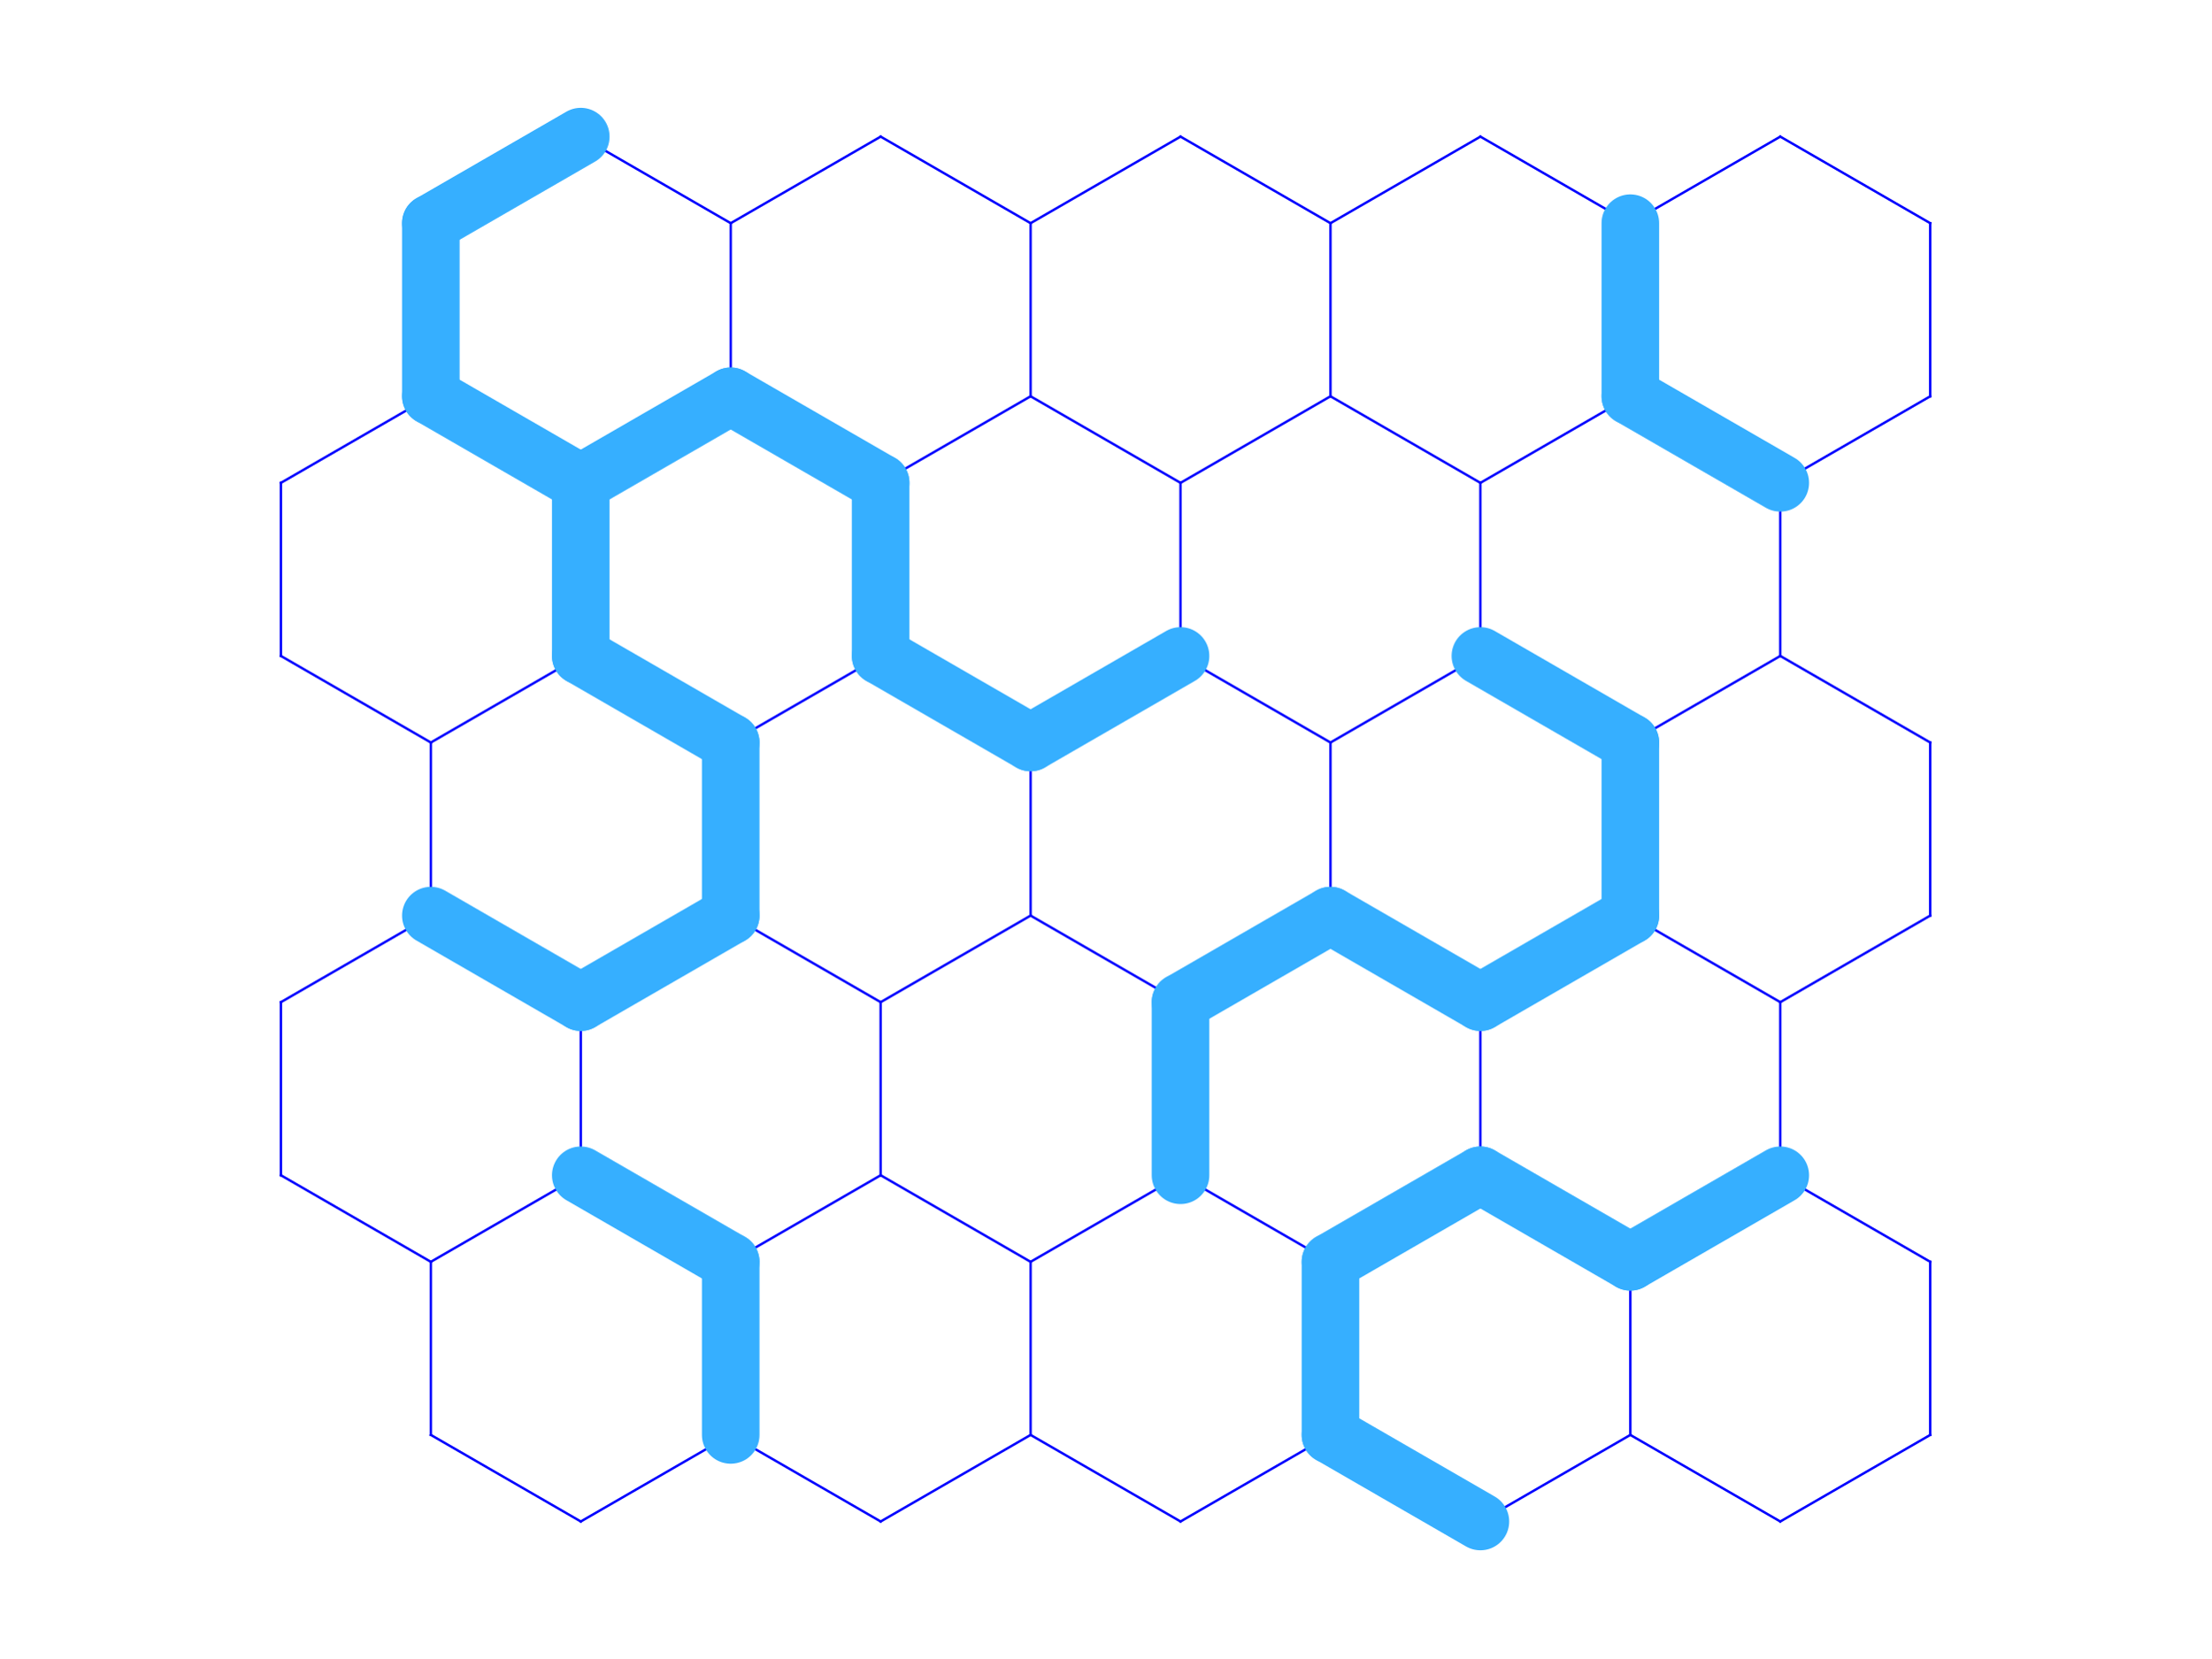
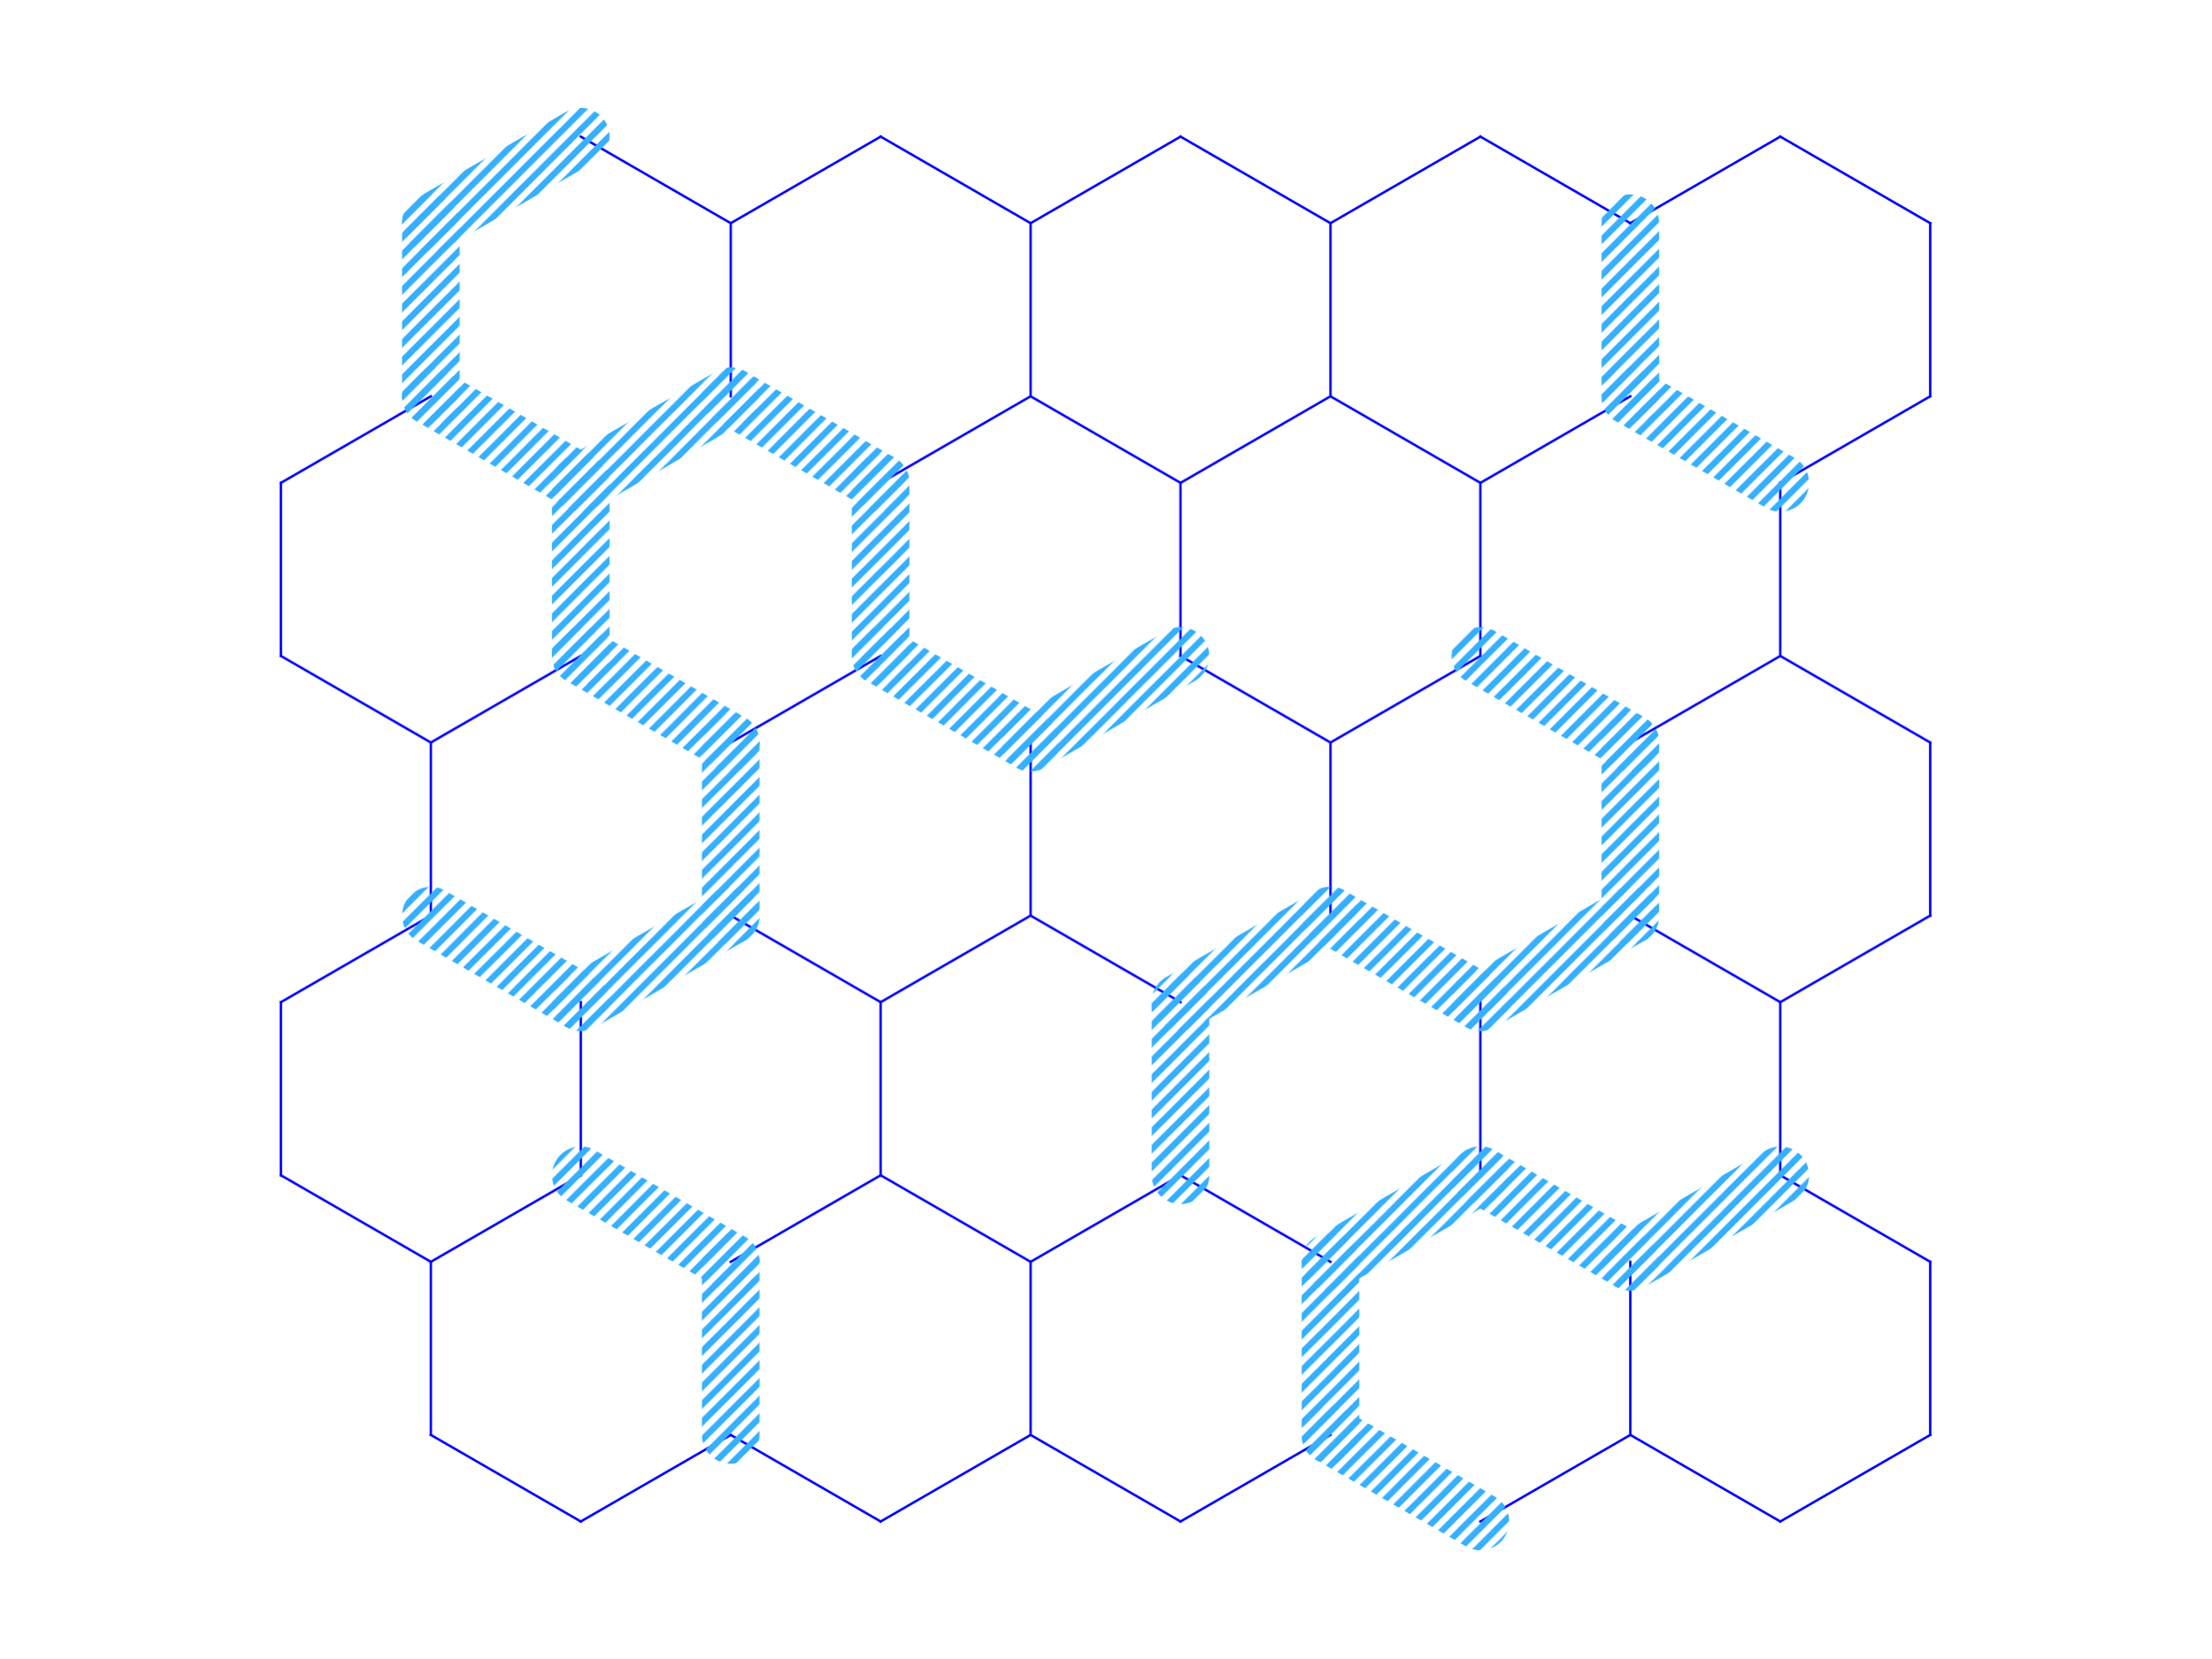
- <svg xmlns="http://www.w3.org/2000/svg" width="460.8pt" height="345.6pt" viewBox="0 0 460.8 345.6" version="1.1" id="svg97">
+ <svg xmlns="http://www.w3.org/2000/svg" xmlns:xlink="http://www.w3.org/1999/xlink" width="460.8pt" height="345.6pt" viewBox="0 0 460.8 345.6" version="1.1" id="svg97">
  <defs id="defs1">
+     <pattern xlink:href="#pattern2" preserveAspectRatio="xMidYMid" id="pattern5" patternTransform="matrix(0.05,0,0,0.05,-98.05461,101.4553)" x="0" y="0" />
+     <pattern xlink:href="#pattern2" preserveAspectRatio="xMidYMid" id="pattern3" patternTransform="matrix(0.1413461,0,0,0.1413461,-108.3985,56.96236)" />
    <style type="text/css" id="style1">*{stroke-linejoin: round; stroke-linecap: butt}</style>
+     <pattern patternUnits="userSpaceOnUse" width="287.529" height="287.529" patternTransform="translate(-190.425,5.674916)" preserveAspectRatio="xMidYMid" id="pattern162" style="fill:#36afff">
+       <path id="rect160" style="stroke:none;stroke-width:0.5;stroke-linecap:round" d="M 11.35,34.995 H 47.291 L 11.35,70.936 Z" transform="matrix(1.333333,0,0,1.333333,-15.13311,-46.66042)" />
+     </pattern>
+     <pattern patternUnits="userSpaceOnUse" width="221.048" height="221.048" patternTransform="translate(-98.05461,101.4553)" preserveAspectRatio="xMidYMid" id="pattern2" style="fill:#36afff">
+       <path id="rect1" style="stroke:none;stroke-width:0.5;stroke-linecap:round" d="m -73.541,76.092 h 27.631 l -27.631,27.631 z m 55.262,27.631 h -27.631 l 27.631,-27.631 z m 0,-27.631 H 9.352 L -18.279,103.723 Z M 36.983,103.723 H 9.352 L 36.983,76.092 Z m 0,-27.631 H 64.614 L 36.983,103.723 Z M 92.245,103.723 H 64.614 L 92.245,76.092 Z M -45.91,131.353 h -27.631 l 27.631,-27.631 z m 0,-27.631 h 27.631 L -45.91,131.353 Z M 9.352,131.353 H -18.279 L 9.352,103.723 Z m 0,-27.631 H 36.983 L 9.352,131.353 Z M 64.614,131.353 H 36.983 L 64.614,103.723 Z m 0,-27.631 H 92.245 L 64.614,131.353 Z M -73.541,131.353 h 27.631 l -27.631,27.631 z m 55.262,27.631 h -27.631 l 27.631,-27.631 z m 0,-27.631 H 9.352 l -27.631,27.631 z m 55.262,27.631 H 9.352 l 27.631,-27.631 z m 0,-27.631 H 64.614 l -27.631,27.631 z m 55.262,27.631 H 64.614 l 27.631,-27.631 z m -138.155,27.631 h -27.631 l 27.631,-27.631 z m 0,-27.631 h 27.631 l -27.631,27.631 z M 9.352,186.615 H -18.279 L 9.352,158.984 Z m 0,-27.631 H 36.983 L 9.352,186.615 Z M 64.614,186.615 H 36.983 L 64.614,158.984 Z m 0,-27.631 H 92.245 L 64.614,186.615 Z m -138.155,27.631 h 27.631 l -27.631,27.631 z m 55.262,27.631 h -27.631 l 27.631,-27.631 z m 0,-27.631 H 9.352 l -27.631,27.631 z m 55.262,27.631 H 9.352 l 27.631,-27.631 z m 0,-27.631 H 64.614 l -27.631,27.631 z m 55.262,27.631 H 64.614 l 27.631,-27.631 z m -138.155,27.631 h -27.631 l 27.631,-27.631 z m 0,-27.631 h 27.631 l -27.631,27.631 z M 9.352,241.877 H -18.279 L 9.352,214.246 Z m 0,-27.631 H 36.983 L 9.352,241.877 Z M 64.614,241.877 H 36.983 L 64.614,214.246 Z m 0,-27.631 H 92.245 L 64.614,241.877 Z" transform="matrix(1.333333,0,0,1.333333,98.05461,-101.4553)" />
+     </pattern>
  </defs>
  <defs id="defs97">
    <clipPath id="pdbf9a2d3a2">
      <rect x="41.351" y="14.04" width="378.098" height="317.52" id="rect97" />
    </clipPath>
  </defs>
  <g id="layer5">
    <g id="line2d_2">
      <path d="M 121.033 317.127  L 152.281 299.086  " clip-path="url(#pdbf9a2d3a2)" style="fill: none; stroke: #0000ff; stroke-width: 0.5; stroke-linecap: square" id="path3" />
    </g>
    <g id="line2d_3">
      <path d="M 183.528 317.127  L 214.776 299.086  " clip-path="url(#pdbf9a2d3a2)" style="fill: none; stroke: #0000ff; stroke-width: 0.5; stroke-linecap: square" id="path4" />
    </g>
    <g id="line2d_4">
      <path d="M 246.024 317.127  L 277.272 299.086  " clip-path="url(#pdbf9a2d3a2)" style="fill: none; stroke: #0000ff; stroke-width: 0.5; stroke-linecap: square" id="path5" />
    </g>
    <g id="line2d_5">
      <path d="M 308.519 317.127  L 339.767 299.086  " clip-path="url(#pdbf9a2d3a2)" style="fill: none; stroke: #0000ff; stroke-width: 0.5; stroke-linecap: square" id="path6" />
    </g>
    <g id="line2d_6">
      <path d="M 371.015 317.127  L 402.263 299.086  " clip-path="url(#pdbf9a2d3a2)" style="fill: none; stroke: #0000ff; stroke-width: 0.5; stroke-linecap: square" id="path7" />
    </g>
    <g id="line2d_7">
      <path d="M 121.033 317.127  L 89.785 299.086  " clip-path="url(#pdbf9a2d3a2)" style="fill: none; stroke: #0000ff; stroke-width: 0.5; stroke-linecap: square" id="path8" />
    </g>
    <g id="line2d_8">
      <path d="M 183.528 317.127  L 152.281 299.086  " clip-path="url(#pdbf9a2d3a2)" style="fill: none; stroke: #0000ff; stroke-width: 0.5; stroke-linecap: square" id="path9" />
    </g>
    <g id="line2d_9">
      <path d="M 246.024 317.127  L 214.776 299.086  " clip-path="url(#pdbf9a2d3a2)" style="fill: none; stroke: #0000ff; stroke-width: 0.5; stroke-linecap: square" id="path10" />
    </g>
    <g id="line2d_11">
      <path d="M 371.015 317.127  L 339.767 299.086  " clip-path="url(#pdbf9a2d3a2)" style="fill: none; stroke: #0000ff; stroke-width: 0.5; stroke-linecap: square" id="path12" />
    </g>
    <g id="line2d_12">
      <path d="M 89.785 299.086  L 89.785 263.005  " clip-path="url(#pdbf9a2d3a2)" style="fill: none; stroke: #0000ff; stroke-width: 0.5; stroke-linecap: square" id="path13" />
    </g>
    <g id="line2d_14">
      <path d="M 214.776 299.086  L 214.776 263.005  " clip-path="url(#pdbf9a2d3a2)" style="fill: none; stroke: #0000ff; stroke-width: 0.5; stroke-linecap: square" id="path15" />
    </g>
    <g id="line2d_16">
      <path d="M 339.767 299.086  L 339.767 263.005  " clip-path="url(#pdbf9a2d3a2)" style="fill: none; stroke: #0000ff; stroke-width: 0.5; stroke-linecap: square" id="path17" />
    </g>
    <g id="line2d_17">
      <path d="M 402.263 299.086  L 402.263 263.005  " clip-path="url(#pdbf9a2d3a2)" style="fill: none; stroke: #0000ff; stroke-width: 0.5; stroke-linecap: square" id="path18" />
    </g>
    <g id="line2d_18">
      <path d="M 89.785 263.005  L 58.537 244.964  " clip-path="url(#pdbf9a2d3a2)" style="fill: none; stroke: #0000ff; stroke-width: 0.5; stroke-linecap: square" id="path19" />
    </g>
    <g id="line2d_20">
      <path d="M 214.776 263.005  L 183.528 244.964  " clip-path="url(#pdbf9a2d3a2)" style="fill: none; stroke: #0000ff; stroke-width: 0.5; stroke-linecap: square" id="path21" />
    </g>
    <g id="line2d_21">
      <path d="M 277.272 263.005  L 246.024 244.964  " clip-path="url(#pdbf9a2d3a2)" style="fill: none; stroke: #0000ff; stroke-width: 0.5; stroke-linecap: square" id="path22" />
    </g>
    <g id="line2d_23">
      <path d="M 402.263 263.005  L 371.015 244.964  " clip-path="url(#pdbf9a2d3a2)" style="fill: none; stroke: #0000ff; stroke-width: 0.5; stroke-linecap: square" id="path24" />
    </g>
    <g id="line2d_24">
      <path d="M 89.785 263.005  L 121.033 244.964  " clip-path="url(#pdbf9a2d3a2)" style="fill: none; stroke: #0000ff; stroke-width: 0.5; stroke-linecap: square" id="path25" />
    </g>
    <g id="line2d_25">
      <path d="M 152.281 263.005  L 183.528 244.964  " clip-path="url(#pdbf9a2d3a2)" style="fill: none; stroke: #0000ff; stroke-width: 0.5; stroke-linecap: square" id="path26" />
    </g>
    <g id="line2d_26">
      <path d="M 214.776 263.005  L 246.024 244.964  " clip-path="url(#pdbf9a2d3a2)" style="fill: none; stroke: #0000ff; stroke-width: 0.5; stroke-linecap: square" id="path27" />
    </g>
    <g id="line2d_29">
      <path d="M 58.537 244.964  L 58.537 208.882  " clip-path="url(#pdbf9a2d3a2)" style="fill: none; stroke: #0000ff; stroke-width: 0.5; stroke-linecap: square" id="path30" />
    </g>
    <g id="line2d_30">
      <path d="M 121.033 244.964  L 121.033 208.882  " clip-path="url(#pdbf9a2d3a2)" style="fill: none; stroke: #0000ff; stroke-width: 0.5; stroke-linecap: square" id="path31" />
    </g>
    <g id="line2d_31">
      <path d="M 183.528 244.964  L 183.528 208.882  " clip-path="url(#pdbf9a2d3a2)" style="fill: none; stroke: #0000ff; stroke-width: 0.5; stroke-linecap: square" id="path32" />
    </g>
    <g id="line2d_33">
      <path d="M 308.519 244.964  L 308.519 208.882  " clip-path="url(#pdbf9a2d3a2)" style="fill: none; stroke: #0000ff; stroke-width: 0.5; stroke-linecap: square" id="path34" />
    </g>
    <g id="line2d_34">
      <path d="M 371.015 244.964  L 371.015 208.882  " clip-path="url(#pdbf9a2d3a2)" style="fill: none; stroke: #0000ff; stroke-width: 0.5; stroke-linecap: square" id="path35" />
    </g>
    <g id="line2d_35">
      <path d="M 58.537 208.882  L 89.785 190.841  " clip-path="url(#pdbf9a2d3a2)" style="fill: none; stroke: #0000ff; stroke-width: 0.5; stroke-linecap: square" id="path36" />
    </g>
    <g id="line2d_37">
      <path d="M 183.528 208.882  L 214.776 190.841  " clip-path="url(#pdbf9a2d3a2)" style="fill: none; stroke: #0000ff; stroke-width: 0.5; stroke-linecap: square" id="path38" />
    </g>
    <g id="line2d_40">
      <path d="M 371.015 208.882  L 402.263 190.841  " clip-path="url(#pdbf9a2d3a2)" style="fill: none; stroke: #0000ff; stroke-width: 0.5; stroke-linecap: square" id="path41" />
    </g>
    <g id="line2d_42">
      <path d="M 183.528 208.882  L 152.281 190.841  " clip-path="url(#pdbf9a2d3a2)" style="fill: none; stroke: #0000ff; stroke-width: 0.5; stroke-linecap: square" id="path43" />
    </g>
    <g id="line2d_43">
      <path d="M 246.024 208.882  L 214.776 190.841  " clip-path="url(#pdbf9a2d3a2)" style="fill: none; stroke: #0000ff; stroke-width: 0.5; stroke-linecap: square" id="path44" />
    </g>
    <g id="line2d_45">
      <path d="M 371.015 208.882  L 339.767 190.841  " clip-path="url(#pdbf9a2d3a2)" style="fill: none; stroke: #0000ff; stroke-width: 0.5; stroke-linecap: square" id="path46" />
    </g>
    <g id="line2d_46">
      <path d="M 89.785 190.841  L 89.785 154.759  " clip-path="url(#pdbf9a2d3a2)" style="fill: none; stroke: #0000ff; stroke-width: 0.5; stroke-linecap: square" id="path47" />
    </g>
    <g id="line2d_48">
      <path d="M 214.776 190.841  L 214.776 154.759  " clip-path="url(#pdbf9a2d3a2)" style="fill: none; stroke: #0000ff; stroke-width: 0.5; stroke-linecap: square" id="path49" />
    </g>
    <g id="line2d_49">
      <path d="M 277.272 190.841  L 277.272 154.759  " clip-path="url(#pdbf9a2d3a2)" style="fill: none; stroke: #0000ff; stroke-width: 0.5; stroke-linecap: square" id="path50" />
    </g>
    <g id="line2d_51">
      <path d="M 402.263 190.841  L 402.263 154.759  " clip-path="url(#pdbf9a2d3a2)" style="fill: none; stroke: #0000ff; stroke-width: 0.5; stroke-linecap: square" id="path52" />
    </g>
    <g id="line2d_52">
      <path d="M 89.785 154.759  L 58.537 136.718  " clip-path="url(#pdbf9a2d3a2)" style="fill: none; stroke: #0000ff; stroke-width: 0.5; stroke-linecap: square" id="path53" />
    </g>
    <g id="line2d_55">
      <path d="M 277.272 154.759  L 246.024 136.718  " clip-path="url(#pdbf9a2d3a2)" style="fill: none; stroke: #0000ff; stroke-width: 0.5; stroke-linecap: square" id="path56" />
    </g>
    <g id="line2d_57">
      <path d="M 402.263 154.759  L 371.015 136.718  " clip-path="url(#pdbf9a2d3a2)" style="fill: none; stroke: #0000ff; stroke-width: 0.5; stroke-linecap: square" id="path58" />
    </g>
    <g id="line2d_58">
      <path d="M 89.785 154.759  L 121.033 136.718  " clip-path="url(#pdbf9a2d3a2)" style="fill: none; stroke: #0000ff; stroke-width: 0.5; stroke-linecap: square" id="path59" />
    </g>
    <g id="line2d_59">
      <path d="M 152.281 154.759  L 183.528 136.718  " clip-path="url(#pdbf9a2d3a2)" style="fill: none; stroke: #0000ff; stroke-width: 0.5; stroke-linecap: square" id="path60" />
    </g>
    <g id="line2d_61">
      <path d="M 277.272 154.759  L 308.519 136.718  " clip-path="url(#pdbf9a2d3a2)" style="fill: none; stroke: #0000ff; stroke-width: 0.5; stroke-linecap: square" id="path62" />
    </g>
    <g id="line2d_62">
      <path d="M 339.767 154.759  L 371.015 136.718  " clip-path="url(#pdbf9a2d3a2)" style="fill: none; stroke: #0000ff; stroke-width: 0.5; stroke-linecap: square" id="path63" />
    </g>
    <g id="line2d_63">
      <path d="M 58.537 136.718  L 58.537 100.636  " clip-path="url(#pdbf9a2d3a2)" style="fill: none; stroke: #0000ff; stroke-width: 0.5; stroke-linecap: square" id="path64" />
    </g>
    <g id="line2d_66">
      <path d="M 246.024 136.718  L 246.024 100.636  " clip-path="url(#pdbf9a2d3a2)" style="fill: none; stroke: #0000ff; stroke-width: 0.5; stroke-linecap: square" id="path67" />
    </g>
    <g id="line2d_67">
      <path d="M 308.519 136.718  L 308.519 100.636  " clip-path="url(#pdbf9a2d3a2)" style="fill: none; stroke: #0000ff; stroke-width: 0.5; stroke-linecap: square" id="path68" />
    </g>
    <g id="line2d_68">
      <path d="M 371.015 136.718  L 371.015 100.636  " clip-path="url(#pdbf9a2d3a2)" style="fill: none; stroke: #0000ff; stroke-width: 0.5; stroke-linecap: square" id="path69" />
    </g>
    <g id="line2d_69">
      <path d="M 58.537 100.636  L 89.785 82.595  " clip-path="url(#pdbf9a2d3a2)" style="fill: none; stroke: #0000ff; stroke-width: 0.5; stroke-linecap: square" id="path70" />
    </g>
    <g id="line2d_71">
      <path d="M 183.528 100.636  L 214.776 82.595  " clip-path="url(#pdbf9a2d3a2)" style="fill: none; stroke: #0000ff; stroke-width: 0.5; stroke-linecap: square" id="path72" />
    </g>
    <g id="line2d_72">
      <path d="M 246.024 100.636  L 277.272 82.595  " clip-path="url(#pdbf9a2d3a2)" style="fill: none; stroke: #0000ff; stroke-width: 0.5; stroke-linecap: square" id="path73" />
    </g>
    <g id="line2d_73">
      <path d="M 308.519 100.636  L 339.767 82.595  " clip-path="url(#pdbf9a2d3a2)" style="fill: none; stroke: #0000ff; stroke-width: 0.5; stroke-linecap: square" id="path74" />
    </g>
    <g id="line2d_74">
      <path d="M 371.015 100.636  L 402.263 82.595  " clip-path="url(#pdbf9a2d3a2)" style="fill: none; stroke: #0000ff; stroke-width: 0.5; stroke-linecap: square" id="path75" />
    </g>
    <g id="line2d_77">
      <path d="M 246.024 100.636  L 214.776 82.595  " clip-path="url(#pdbf9a2d3a2)" style="fill: none; stroke: #0000ff; stroke-width: 0.5; stroke-linecap: square" id="path78" />
    </g>
    <g id="line2d_78">
      <path d="M 308.519 100.636  L 277.272 82.595  " clip-path="url(#pdbf9a2d3a2)" style="fill: none; stroke: #0000ff; stroke-width: 0.5; stroke-linecap: square" id="path79" />
    </g>
    <g id="line2d_81">
      <path d="M 152.281 82.595  L 152.281 46.514  " clip-path="url(#pdbf9a2d3a2)" style="fill: none; stroke: #0000ff; stroke-width: 0.5; stroke-linecap: square" id="path82" />
    </g>
    <g id="line2d_82">
      <path d="M 214.776 82.595  L 214.776 46.514  " clip-path="url(#pdbf9a2d3a2)" style="fill: none; stroke: #0000ff; stroke-width: 0.5; stroke-linecap: square" id="path83" />
    </g>
    <g id="line2d_83">
      <path d="M 277.272 82.595  L 277.272 46.514  " clip-path="url(#pdbf9a2d3a2)" style="fill: none; stroke: #0000ff; stroke-width: 0.5; stroke-linecap: square" id="path84" />
    </g>
    <g id="line2d_85">
      <path d="M 402.263 82.595  L 402.263 46.514  " clip-path="url(#pdbf9a2d3a2)" style="fill: none; stroke: #0000ff; stroke-width: 0.5; stroke-linecap: square" id="path86" />
    </g>
    <g id="line2d_87">
      <path d="M 152.281 46.514  L 121.033 28.473  " clip-path="url(#pdbf9a2d3a2)" style="fill: none; stroke: #0000ff; stroke-width: 0.5; stroke-linecap: square" id="path88" />
    </g>
    <g id="line2d_88">
      <path d="M 214.776 46.514  L 183.528 28.473  " clip-path="url(#pdbf9a2d3a2)" style="fill: none; stroke: #0000ff; stroke-width: 0.5; stroke-linecap: square" id="path89" />
    </g>
    <g id="line2d_89">
      <path d="M 277.272 46.514  L 246.024 28.473  " clip-path="url(#pdbf9a2d3a2)" style="fill: none; stroke: #0000ff; stroke-width: 0.5; stroke-linecap: square" id="path90" />
    </g>
    <g id="line2d_90">
      <path d="M 339.767 46.514  L 308.519 28.473  " clip-path="url(#pdbf9a2d3a2)" style="fill: none; stroke: #0000ff; stroke-width: 0.5; stroke-linecap: square" id="path91" />
    </g>
    <g id="line2d_91">
      <path d="M 402.263 46.514  L 371.015 28.473  " clip-path="url(#pdbf9a2d3a2)" style="fill: none; stroke: #0000ff; stroke-width: 0.5; stroke-linecap: square" id="path92" />
    </g>
    <g id="line2d_92" style="stroke:#000000;stroke-opacity:1;stroke-width:5;stroke-dasharray:none;stroke-linecap:round" />
    <g id="line2d_93">
      <path d="M 152.281 46.514  L 183.528 28.473  " clip-path="url(#pdbf9a2d3a2)" style="fill: none; stroke: #0000ff; stroke-width: 0.5; stroke-linecap: square" id="path94" />
    </g>
    <g id="line2d_94">
      <path d="M 214.776 46.514  L 246.024 28.473  " clip-path="url(#pdbf9a2d3a2)" style="fill: none; stroke: #0000ff; stroke-width: 0.5; stroke-linecap: square" id="path95" />
    </g>
    <g id="line2d_95">
      <path d="M 277.272 46.514  L 308.519 28.473  " clip-path="url(#pdbf9a2d3a2)" style="fill: none; stroke: #0000ff; stroke-width: 0.5; stroke-linecap: square" id="path96" />
    </g>
    <g id="line2d_96">
      <path d="M 339.767 46.514  L 371.015 28.473  " clip-path="url(#pdbf9a2d3a2)" style="fill: none; stroke: #0000ff; stroke-width: 0.5; stroke-linecap: square" id="path97" />
    </g>
  </g>
  <g id="layer6">
-     <g id="line2d_10" style="stroke:#36afff;stroke-opacity:1;stroke-width:12;stroke-dasharray:none;stroke-linecap:round">
-       <path d="M 308.519 317.127  L 277.272 299.086  " clip-path="url(#pdbf9a2d3a2)" style="fill:none;stroke:#36afff;stroke-width:12;stroke-linecap:round;stroke-opacity:1;stroke-dasharray:none" id="path11" />
-     </g>
-     <g id="line2d_13" style="stroke:#36afff;stroke-opacity:1;stroke-width:12;stroke-dasharray:none;stroke-linecap:round">
-       <path d="M 152.281 299.086  L 152.281 263.005  " clip-path="url(#pdbf9a2d3a2)" style="fill:none;stroke:#36afff;stroke-width:12;stroke-linecap:round;stroke-opacity:1;stroke-dasharray:none" id="path14" />
-     </g>
-     <g id="line2d_15" style="stroke:#36afff;stroke-opacity:1;stroke-width:12;stroke-dasharray:none;stroke-linecap:round">
-       <path d="M 277.272 299.086  L 277.272 263.005  " clip-path="url(#pdbf9a2d3a2)" style="fill:none;stroke:#36afff;stroke-width:12;stroke-linecap:round;stroke-opacity:1;stroke-dasharray:none" id="path16" />
-     </g>
-     <g id="line2d_19" style="stroke:#36afff;stroke-opacity:1;stroke-width:12;stroke-dasharray:none;stroke-linecap:round">
-       <path d="M 152.281 263.005  L 121.033 244.964  " clip-path="url(#pdbf9a2d3a2)" style="fill:none;stroke:#36afff;stroke-width:12;stroke-linecap:round;stroke-opacity:1;stroke-dasharray:none" id="path20" />
-     </g>
-     <g id="line2d_22" style="stroke:#36afff;stroke-opacity:1;stroke-width:12;stroke-dasharray:none;stroke-linecap:round">
-       <path d="M 339.767 263.005  L 308.519 244.964  " clip-path="url(#pdbf9a2d3a2)" style="fill:none;stroke:#36afff;stroke-width:12;stroke-linecap:round;stroke-opacity:1;stroke-dasharray:none" id="path23" />
-     </g>
-     <g id="line2d_27" style="stroke:#36afff;stroke-opacity:1;stroke-width:12;stroke-dasharray:none;stroke-linecap:round">
-       <path d="M 277.272 263.005  L 308.519 244.964  " clip-path="url(#pdbf9a2d3a2)" style="fill:none;stroke:#36afff;stroke-width:12;stroke-linecap:round;stroke-opacity:1;stroke-dasharray:none" id="path28" />
-     </g>
-     <g id="line2d_28" style="stroke:#36afff;stroke-opacity:1;stroke-width:12;stroke-dasharray:none;stroke-linecap:round">
-       <path d="M 339.767 263.005  L 371.015 244.964  " clip-path="url(#pdbf9a2d3a2)" style="fill:none;stroke:#36afff;stroke-width:12;stroke-linecap:round;stroke-opacity:1;stroke-dasharray:none" id="path29" />
-     </g>
-     <g id="line2d_32" style="stroke:#36afff;stroke-opacity:1;stroke-width:12;stroke-dasharray:none;stroke-linecap:round">
-       <path d="M 246.024 244.964  L 246.024 208.882  " clip-path="url(#pdbf9a2d3a2)" style="fill:none;stroke:#36afff;stroke-width:12;stroke-linecap:round;stroke-opacity:1;stroke-dasharray:none" id="path33" />
-     </g>
-     <g id="line2d_36" style="stroke:#36afff;stroke-opacity:1;stroke-width:12;stroke-dasharray:none;stroke-linecap:round">
-       <path d="M 121.033 208.882  L 152.281 190.841  " clip-path="url(#pdbf9a2d3a2)" style="fill:none;stroke:#36afff;stroke-width:12;stroke-linecap:round;stroke-opacity:1;stroke-dasharray:none" id="path37" />
-     </g>
-     <g id="line2d_38" style="stroke:#36afff;stroke-opacity:1;stroke-width:12;stroke-dasharray:none;stroke-linecap:round">
-       <path d="M 246.024 208.882  L 277.272 190.841  " clip-path="url(#pdbf9a2d3a2)" style="fill:none;stroke:#36afff;stroke-width:12;stroke-linecap:round;stroke-opacity:1;stroke-dasharray:none" id="path39" />
-     </g>
-     <g id="line2d_39" style="stroke:#36afff;stroke-opacity:1;stroke-width:12;stroke-dasharray:none;stroke-linecap:round">
-       <path d="M 308.519 208.882  L 339.767 190.841  " clip-path="url(#pdbf9a2d3a2)" style="fill:none;stroke:#36afff;stroke-width:12;stroke-linecap:round;stroke-opacity:1;stroke-dasharray:none" id="path40" />
-     </g>
-     <g id="line2d_41" style="stroke:#36afff;stroke-opacity:1;stroke-width:12;stroke-dasharray:none;stroke-linecap:round">
-       <path d="M 121.033 208.882  L 89.785 190.841  " clip-path="url(#pdbf9a2d3a2)" style="fill:none;stroke:#36afff;stroke-width:12;stroke-linecap:round;stroke-opacity:1;stroke-dasharray:none" id="path42" />
-     </g>
-     <g id="line2d_44" style="stroke:#36afff;stroke-opacity:1;stroke-width:12;stroke-dasharray:none;stroke-linecap:round">
-       <path d="M 308.519 208.882  L 277.272 190.841  " clip-path="url(#pdbf9a2d3a2)" style="fill:none;stroke:#36afff;stroke-width:12;stroke-linecap:round;stroke-opacity:1;stroke-dasharray:none" id="path45" />
-     </g>
-     <g id="line2d_47" style="stroke:#36afff;stroke-opacity:1;stroke-width:12;stroke-dasharray:none;stroke-linecap:round">
-       <path d="M 152.281 190.841  L 152.281 154.759  " clip-path="url(#pdbf9a2d3a2)" style="fill:none;stroke:#36afff;stroke-width:12;stroke-linecap:round;stroke-opacity:1;stroke-dasharray:none" id="path48" />
-     </g>
-     <g id="line2d_50" style="stroke:#36afff;stroke-opacity:1;stroke-width:12;stroke-dasharray:none;stroke-linecap:round">
-       <path d="M 339.767 190.841  L 339.767 154.759  " clip-path="url(#pdbf9a2d3a2)" style="fill:none;stroke:#36afff;stroke-width:12;stroke-linecap:round;stroke-opacity:1;stroke-dasharray:none" id="path51" />
-     </g>
-     <g id="line2d_53" style="stroke:#36afff;stroke-opacity:1;stroke-width:12;stroke-dasharray:none;stroke-linecap:round">
-       <path d="M 152.281 154.759  L 121.033 136.718  " clip-path="url(#pdbf9a2d3a2)" style="fill:none;stroke:#36afff;stroke-width:12;stroke-linecap:round;stroke-opacity:1;stroke-dasharray:none" id="path54" />
-     </g>
-     <g id="line2d_54" style="stroke:#36afff;stroke-opacity:1;stroke-width:12;stroke-dasharray:none;stroke-linecap:round">
-       <path d="M 214.776 154.759  L 183.528 136.718  " clip-path="url(#pdbf9a2d3a2)" style="fill:none;stroke:#36afff;stroke-width:12;stroke-linecap:round;stroke-opacity:1;stroke-dasharray:none" id="path55" />
-     </g>
-     <g id="line2d_56" style="stroke:#36afff;stroke-opacity:1;stroke-width:12;stroke-dasharray:none;stroke-linecap:round">
-       <path d="M 339.767 154.759  L 308.519 136.718  " clip-path="url(#pdbf9a2d3a2)" style="fill:none;stroke:#36afff;stroke-width:12;stroke-linecap:round;stroke-opacity:1;stroke-dasharray:none" id="path57" />
-     </g>
-     <g id="line2d_60" style="stroke:#36afff;stroke-opacity:1;stroke-width:12;stroke-dasharray:none;stroke-linecap:round">
-       <path d="M 214.776 154.759  L 246.024 136.718  " clip-path="url(#pdbf9a2d3a2)" style="fill:none;stroke:#36afff;stroke-width:12;stroke-linecap:round;stroke-opacity:1;stroke-dasharray:none" id="path61" />
-     </g>
-     <g id="line2d_64" style="stroke:#36afff;stroke-opacity:1;stroke-width:12;stroke-dasharray:none;stroke-linecap:round">
-       <path d="M 121.033 136.718  L 121.033 100.636  " clip-path="url(#pdbf9a2d3a2)" style="fill:none;stroke:#36afff;stroke-width:12;stroke-linecap:round;stroke-opacity:1;stroke-dasharray:none" id="path65" />
-     </g>
-     <g id="line2d_65" style="stroke:#36afff;stroke-opacity:1;stroke-width:12;stroke-dasharray:none;stroke-linecap:round">
-       <path d="M 183.528 136.718  L 183.528 100.636  " clip-path="url(#pdbf9a2d3a2)" style="fill:none;stroke:#36afff;stroke-width:12;stroke-linecap:round;stroke-opacity:1;stroke-dasharray:none" id="path66" />
-     </g>
-     <g id="line2d_70" style="stroke:#36afff;stroke-opacity:1;stroke-width:12;stroke-dasharray:none;stroke-linecap:round">
-       <path d="M 121.033 100.636  L 152.281 82.595  " clip-path="url(#pdbf9a2d3a2)" style="fill:none;stroke:#36afff;stroke-width:12;stroke-linecap:round;stroke-opacity:1;stroke-dasharray:none" id="path71" />
-     </g>
-     <g id="line2d_75" style="stroke:#36afff;stroke-opacity:1;stroke-width:12;stroke-dasharray:none;stroke-linecap:round">
-       <path d="M 121.033 100.636  L 89.785 82.595  " clip-path="url(#pdbf9a2d3a2)" style="fill:none;stroke:#36afff;stroke-width:12;stroke-linecap:round;stroke-opacity:1;stroke-dasharray:none" id="path76" />
-     </g>
-     <g id="line2d_76" style="stroke:#36afff;stroke-opacity:1;stroke-width:12;stroke-dasharray:none;stroke-linecap:round">
-       <path d="M 183.528 100.636  L 152.281 82.595  " clip-path="url(#pdbf9a2d3a2)" style="fill:none;stroke:#36afff;stroke-width:12;stroke-linecap:round;stroke-opacity:1;stroke-dasharray:none" id="path77" />
-     </g>
-     <g id="line2d_79" style="stroke:#36afff;stroke-opacity:1;stroke-width:12;stroke-dasharray:none;stroke-linecap:round">
-       <path d="M 371.015 100.636  L 339.767 82.595  " clip-path="url(#pdbf9a2d3a2)" style="fill:none;stroke:#36afff;stroke-width:12;stroke-linecap:round;stroke-opacity:1;stroke-dasharray:none" id="path80" />
-     </g>
-     <g id="line2d_80" style="stroke:#36afff;stroke-opacity:1;stroke-width:12;stroke-dasharray:none;stroke-linecap:round">
-       <path d="M 89.785 82.595  L 89.785 46.514  " clip-path="url(#pdbf9a2d3a2)" style="fill:none;stroke:#36afff;stroke-width:12;stroke-linecap:round;stroke-opacity:1;stroke-dasharray:none" id="path81" />
-     </g>
-     <g id="line2d_84" style="stroke:#36afff;stroke-opacity:1;stroke-width:12;stroke-dasharray:none;stroke-linecap:round">
-       <path d="M 339.767 82.595  L 339.767 46.514  " clip-path="url(#pdbf9a2d3a2)" style="fill:none;stroke:#36afff;stroke-width:12;stroke-linecap:round;stroke-opacity:1;stroke-dasharray:none" id="path85" />
-     </g>
-     <path d="M 89.785 46.514  L 121.033 28.473  " clip-path="url(#pdbf9a2d3a2)" style="stroke:#36afff;stroke-opacity:1;stroke-width:12;stroke-dasharray:none;stroke-linecap:round;fill:none" id="path93" />
+     <g id="g3" style="stroke:url(#pattern5)">
+       <path d="M 308.519,317.127 277.272,299.086" clip-path="url(#pdbf9a2d3a2)" style="fill:none;stroke:url(#pattern5);stroke-width:12;stroke-linecap:round;stroke-dasharray:none;stroke-opacity:1" id="path11" />
+       <path d="M 152.281,299.086 V 263.005" clip-path="url(#pdbf9a2d3a2)" style="fill:none;stroke:url(#pattern5);stroke-width:12;stroke-linecap:round;stroke-dasharray:none;stroke-opacity:1" id="path14" />
+       <path d="M 277.272,299.086 V 263.005" clip-path="url(#pdbf9a2d3a2)" style="fill:none;stroke:url(#pattern5);stroke-width:12;stroke-linecap:round;stroke-dasharray:none;stroke-opacity:1" id="path16" />
+       <path d="M 152.281,263.005 121.033,244.964" clip-path="url(#pdbf9a2d3a2)" style="fill:none;stroke:url(#pattern5);stroke-width:12;stroke-linecap:round;stroke-dasharray:none;stroke-opacity:1" id="path20" />
+       <path d="m 339.767,263.005 -31.248,-18.041" clip-path="url(#pdbf9a2d3a2)" style="fill:none;stroke:url(#pattern5);stroke-width:12;stroke-linecap:round;stroke-dasharray:none;stroke-opacity:1" id="path23" />
+       <path d="m 277.272,263.005 31.248,-18.041" clip-path="url(#pdbf9a2d3a2)" style="fill:none;stroke:url(#pattern5);stroke-width:12;stroke-linecap:round;stroke-dasharray:none;stroke-opacity:1" id="path28" />
+       <path d="m 339.767,263.005 31.248,-18.041" clip-path="url(#pdbf9a2d3a2)" style="fill:none;stroke:url(#pattern5);stroke-width:12;stroke-linecap:round;stroke-dasharray:none;stroke-opacity:1" id="path29" />
+       <path d="M 246.024,244.964 V 208.882" clip-path="url(#pdbf9a2d3a2)" style="fill:none;stroke:url(#pattern5);stroke-width:12;stroke-linecap:round;stroke-dasharray:none;stroke-opacity:1" id="path33" />
+       <path d="m 121.033,208.882 31.248,-18.041" clip-path="url(#pdbf9a2d3a2)" style="fill:none;stroke:url(#pattern5);stroke-width:12;stroke-linecap:round;stroke-dasharray:none;stroke-opacity:1" id="path37" />
+       <path d="m 246.024,208.882 31.248,-18.041" clip-path="url(#pdbf9a2d3a2)" style="fill:none;stroke:url(#pattern5);stroke-width:12;stroke-linecap:round;stroke-dasharray:none;stroke-opacity:1" id="path39" />
+       <path d="M 308.519,208.882 339.767,190.841" clip-path="url(#pdbf9a2d3a2)" style="fill:none;stroke:url(#pattern5);stroke-width:12;stroke-linecap:round;stroke-dasharray:none;stroke-opacity:1" id="path40" />
+       <path d="M 121.033,208.882 89.785,190.841" clip-path="url(#pdbf9a2d3a2)" style="fill:none;stroke:url(#pattern5);stroke-width:12;stroke-linecap:round;stroke-dasharray:none;stroke-opacity:1" id="path42" />
+       <path d="M 308.519,208.882 277.272,190.841" clip-path="url(#pdbf9a2d3a2)" style="fill:none;stroke:url(#pattern5);stroke-width:12;stroke-linecap:round;stroke-dasharray:none;stroke-opacity:1" id="path45" />
+       <path d="M 152.281,190.841 V 154.759" clip-path="url(#pdbf9a2d3a2)" style="fill:none;stroke:url(#pattern5);stroke-width:12;stroke-linecap:round;stroke-dasharray:none;stroke-opacity:1" id="path48" />
+       <path d="M 339.767,190.841 V 154.759" clip-path="url(#pdbf9a2d3a2)" style="fill:none;stroke:url(#pattern5);stroke-width:12;stroke-linecap:round;stroke-dasharray:none;stroke-opacity:1" id="path51" />
+       <path d="M 152.281,154.759 121.033,136.718" clip-path="url(#pdbf9a2d3a2)" style="fill:none;stroke:url(#pattern5);stroke-width:12;stroke-linecap:round;stroke-dasharray:none;stroke-opacity:1" id="path54" />
+       <path d="M 214.776,154.759 183.528,136.718" clip-path="url(#pdbf9a2d3a2)" style="fill:none;stroke:url(#pattern5);stroke-width:12;stroke-linecap:round;stroke-dasharray:none;stroke-opacity:1" id="path55" />
+       <path d="M 339.767,154.759 308.519,136.718" clip-path="url(#pdbf9a2d3a2)" style="fill:none;stroke:url(#pattern5);stroke-width:12;stroke-linecap:round;stroke-dasharray:none;stroke-opacity:1" id="path57" />
+       <path d="m 214.776,154.759 31.248,-18.041" clip-path="url(#pdbf9a2d3a2)" style="fill:none;stroke:url(#pattern5);stroke-width:12;stroke-linecap:round;stroke-dasharray:none;stroke-opacity:1" id="path61" />
+       <path d="M 121.033,136.718 V 100.636" clip-path="url(#pdbf9a2d3a2)" style="fill:none;stroke:url(#pattern5);stroke-width:12;stroke-linecap:round;stroke-dasharray:none;stroke-opacity:1" id="path65" />
+       <path d="M 183.528,136.718 V 100.636" clip-path="url(#pdbf9a2d3a2)" style="fill:none;stroke:url(#pattern5);stroke-width:12;stroke-linecap:round;stroke-dasharray:none;stroke-opacity:1" id="path66" />
+       <path d="M 121.033,100.636 152.281,82.595" clip-path="url(#pdbf9a2d3a2)" style="fill:none;stroke:url(#pattern5);stroke-width:12;stroke-linecap:round;stroke-dasharray:none;stroke-opacity:1" id="path71" />
+       <path d="M 121.033,100.636 89.785,82.595" clip-path="url(#pdbf9a2d3a2)" style="fill:none;stroke:url(#pattern5);stroke-width:12;stroke-linecap:round;stroke-dasharray:none;stroke-opacity:1" id="path76" />
+       <path d="M 183.528,100.636 152.281,82.595" clip-path="url(#pdbf9a2d3a2)" style="fill:none;stroke:url(#pattern5);stroke-width:12;stroke-linecap:round;stroke-dasharray:none;stroke-opacity:1" id="path77" />
+       <path d="M 371.015,100.636 339.767,82.595" clip-path="url(#pdbf9a2d3a2)" style="fill:none;stroke:url(#pattern5);stroke-width:12;stroke-linecap:round;stroke-dasharray:none;stroke-opacity:1" id="path80" />
+       <path d="M 89.785,82.595 V 46.514" clip-path="url(#pdbf9a2d3a2)" style="fill:none;stroke:url(#pattern5);stroke-width:12;stroke-linecap:round;stroke-dasharray:none;stroke-opacity:1" id="path81" />
+       <path d="M 339.767,82.595 V 46.514" clip-path="url(#pdbf9a2d3a2)" style="fill:none;stroke:url(#pattern5);stroke-width:12;stroke-linecap:round;stroke-dasharray:none;stroke-opacity:1" id="path85" />
+       <path d="M 89.785 46.514  L 121.033 28.473  " clip-path="url(#pdbf9a2d3a2)" style="stroke:url(#pattern5);stroke-opacity:1;stroke-width:12;stroke-dasharray:none;stroke-linecap:round;fill:none" id="path93" />
+     </g>
+   </g>
+   <g id="layer7" style="display:none">
+     <rect style="fill:url(#pattern3);stroke:none;stroke-width:0.75" width="165.786" height="165.786" x="-108.399" y="56.962" id="rect2" />
  </g>
</svg>
